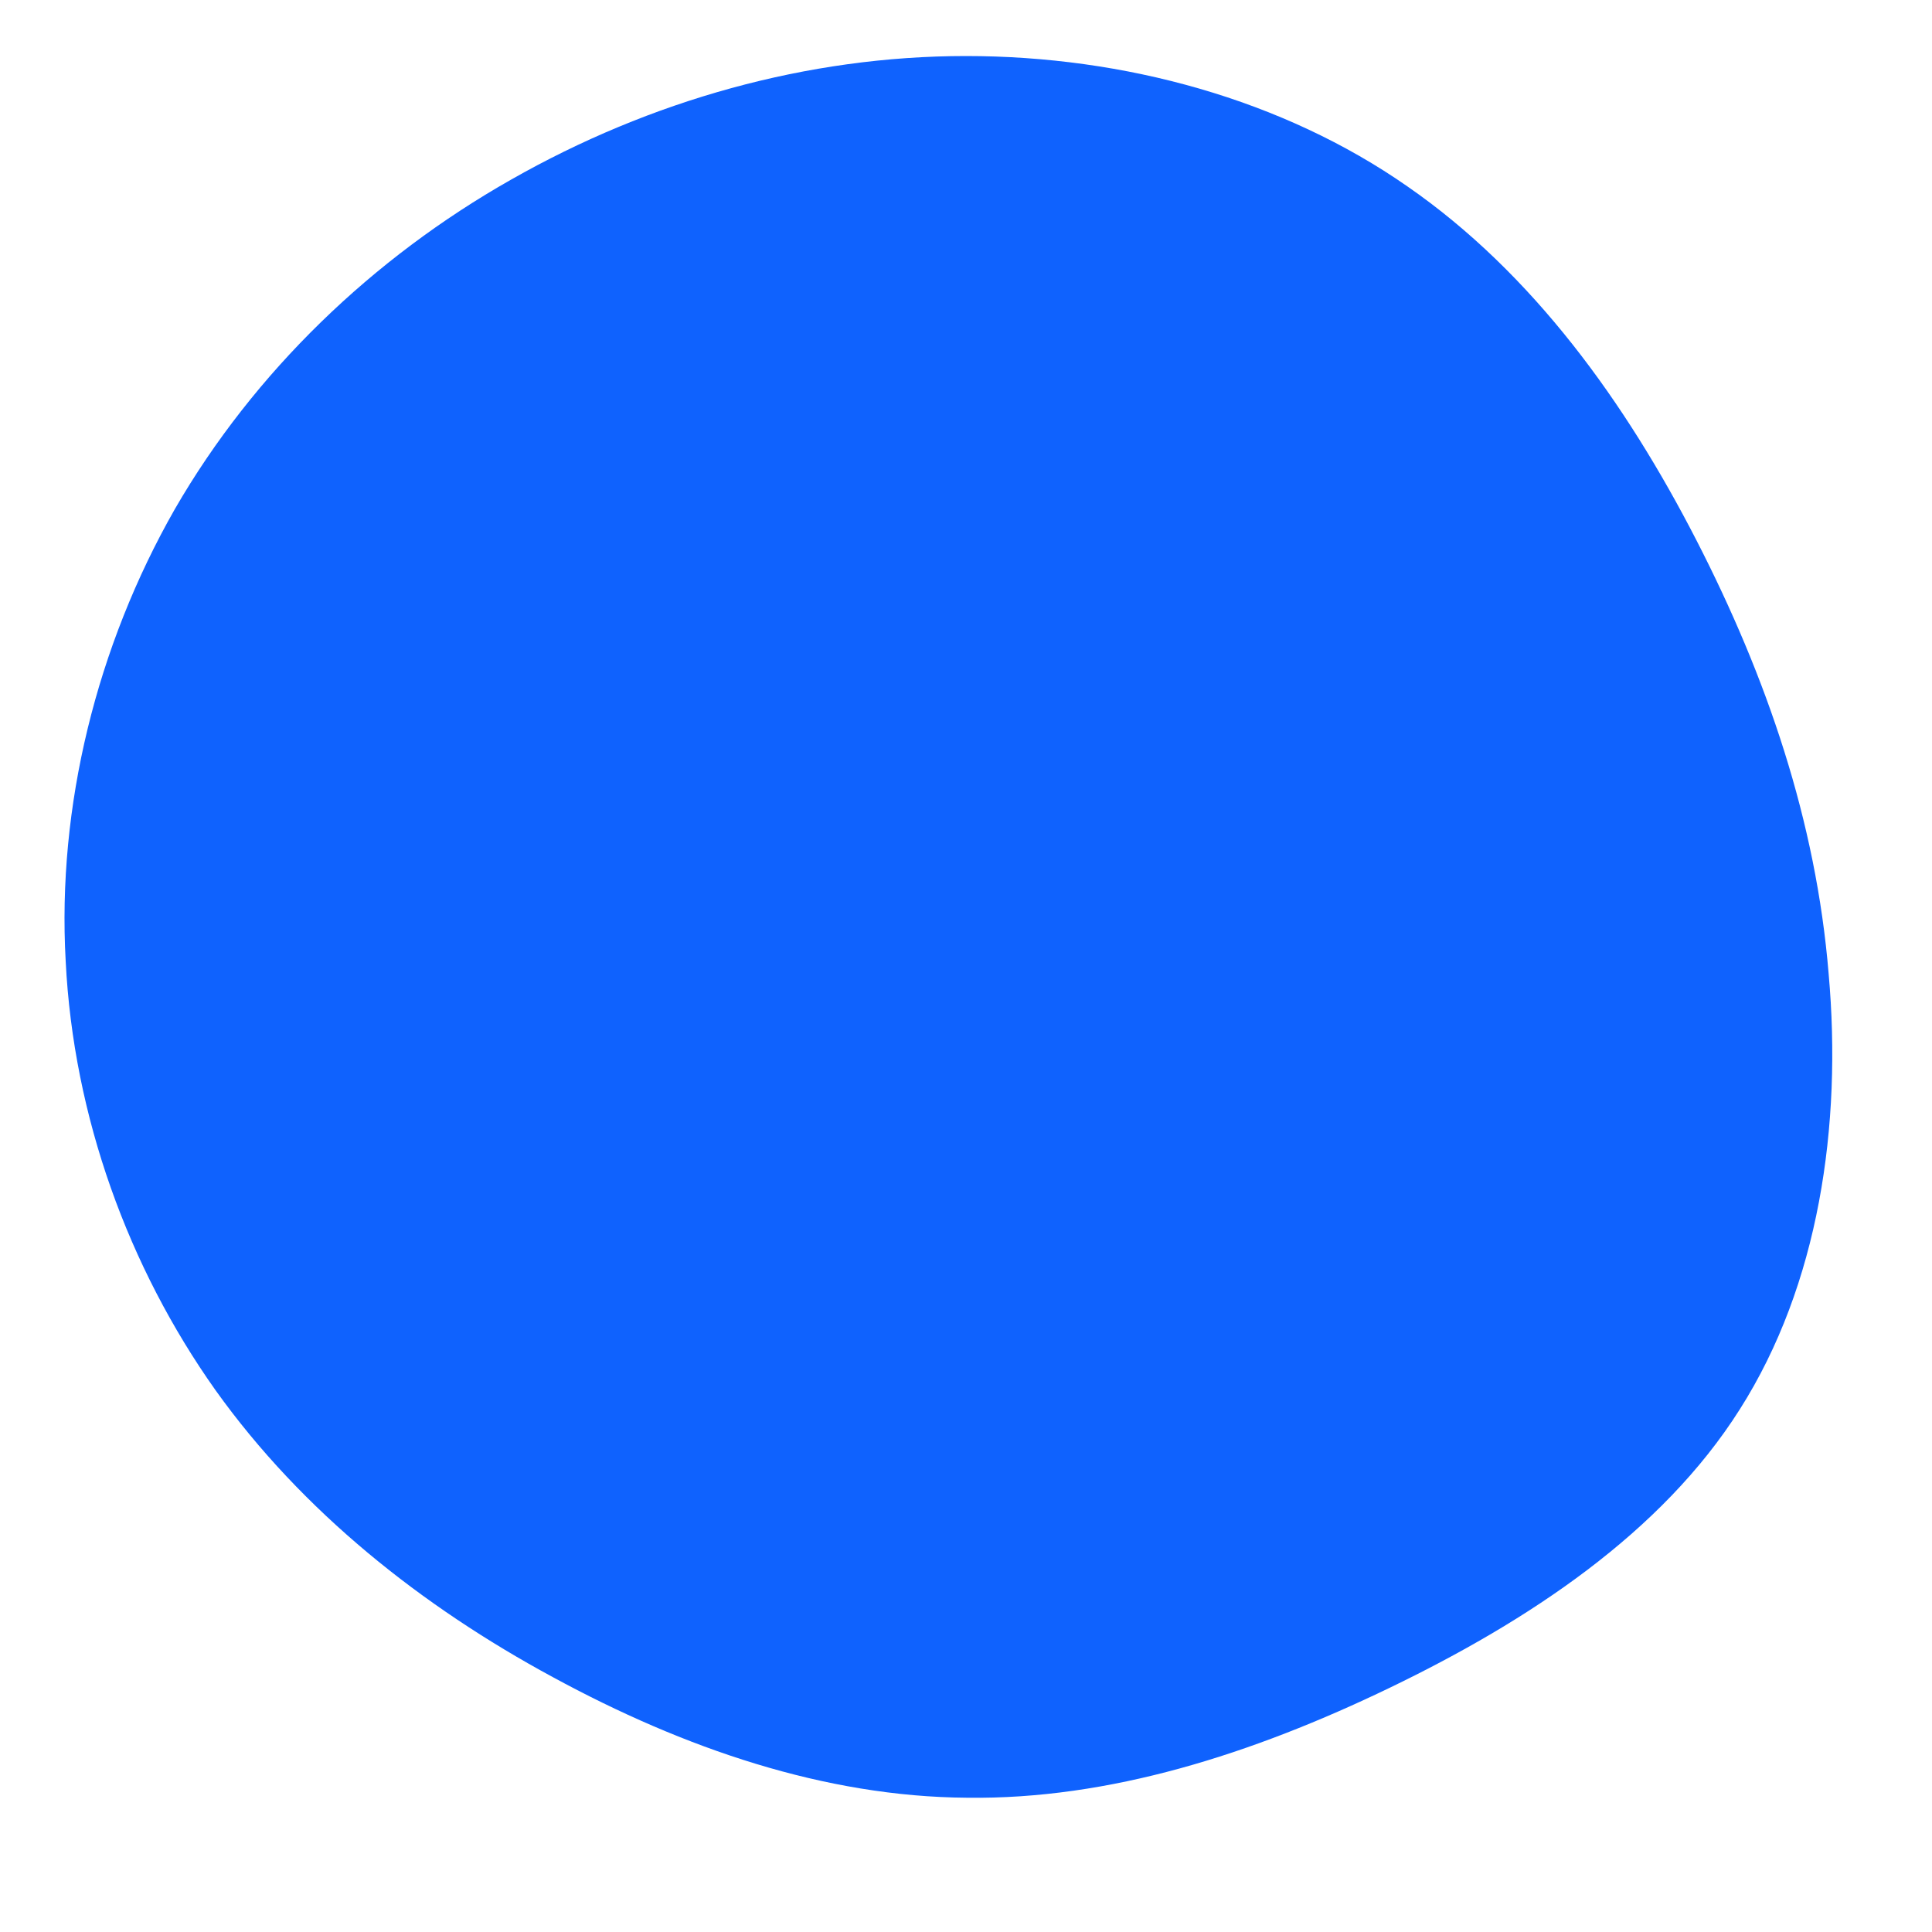
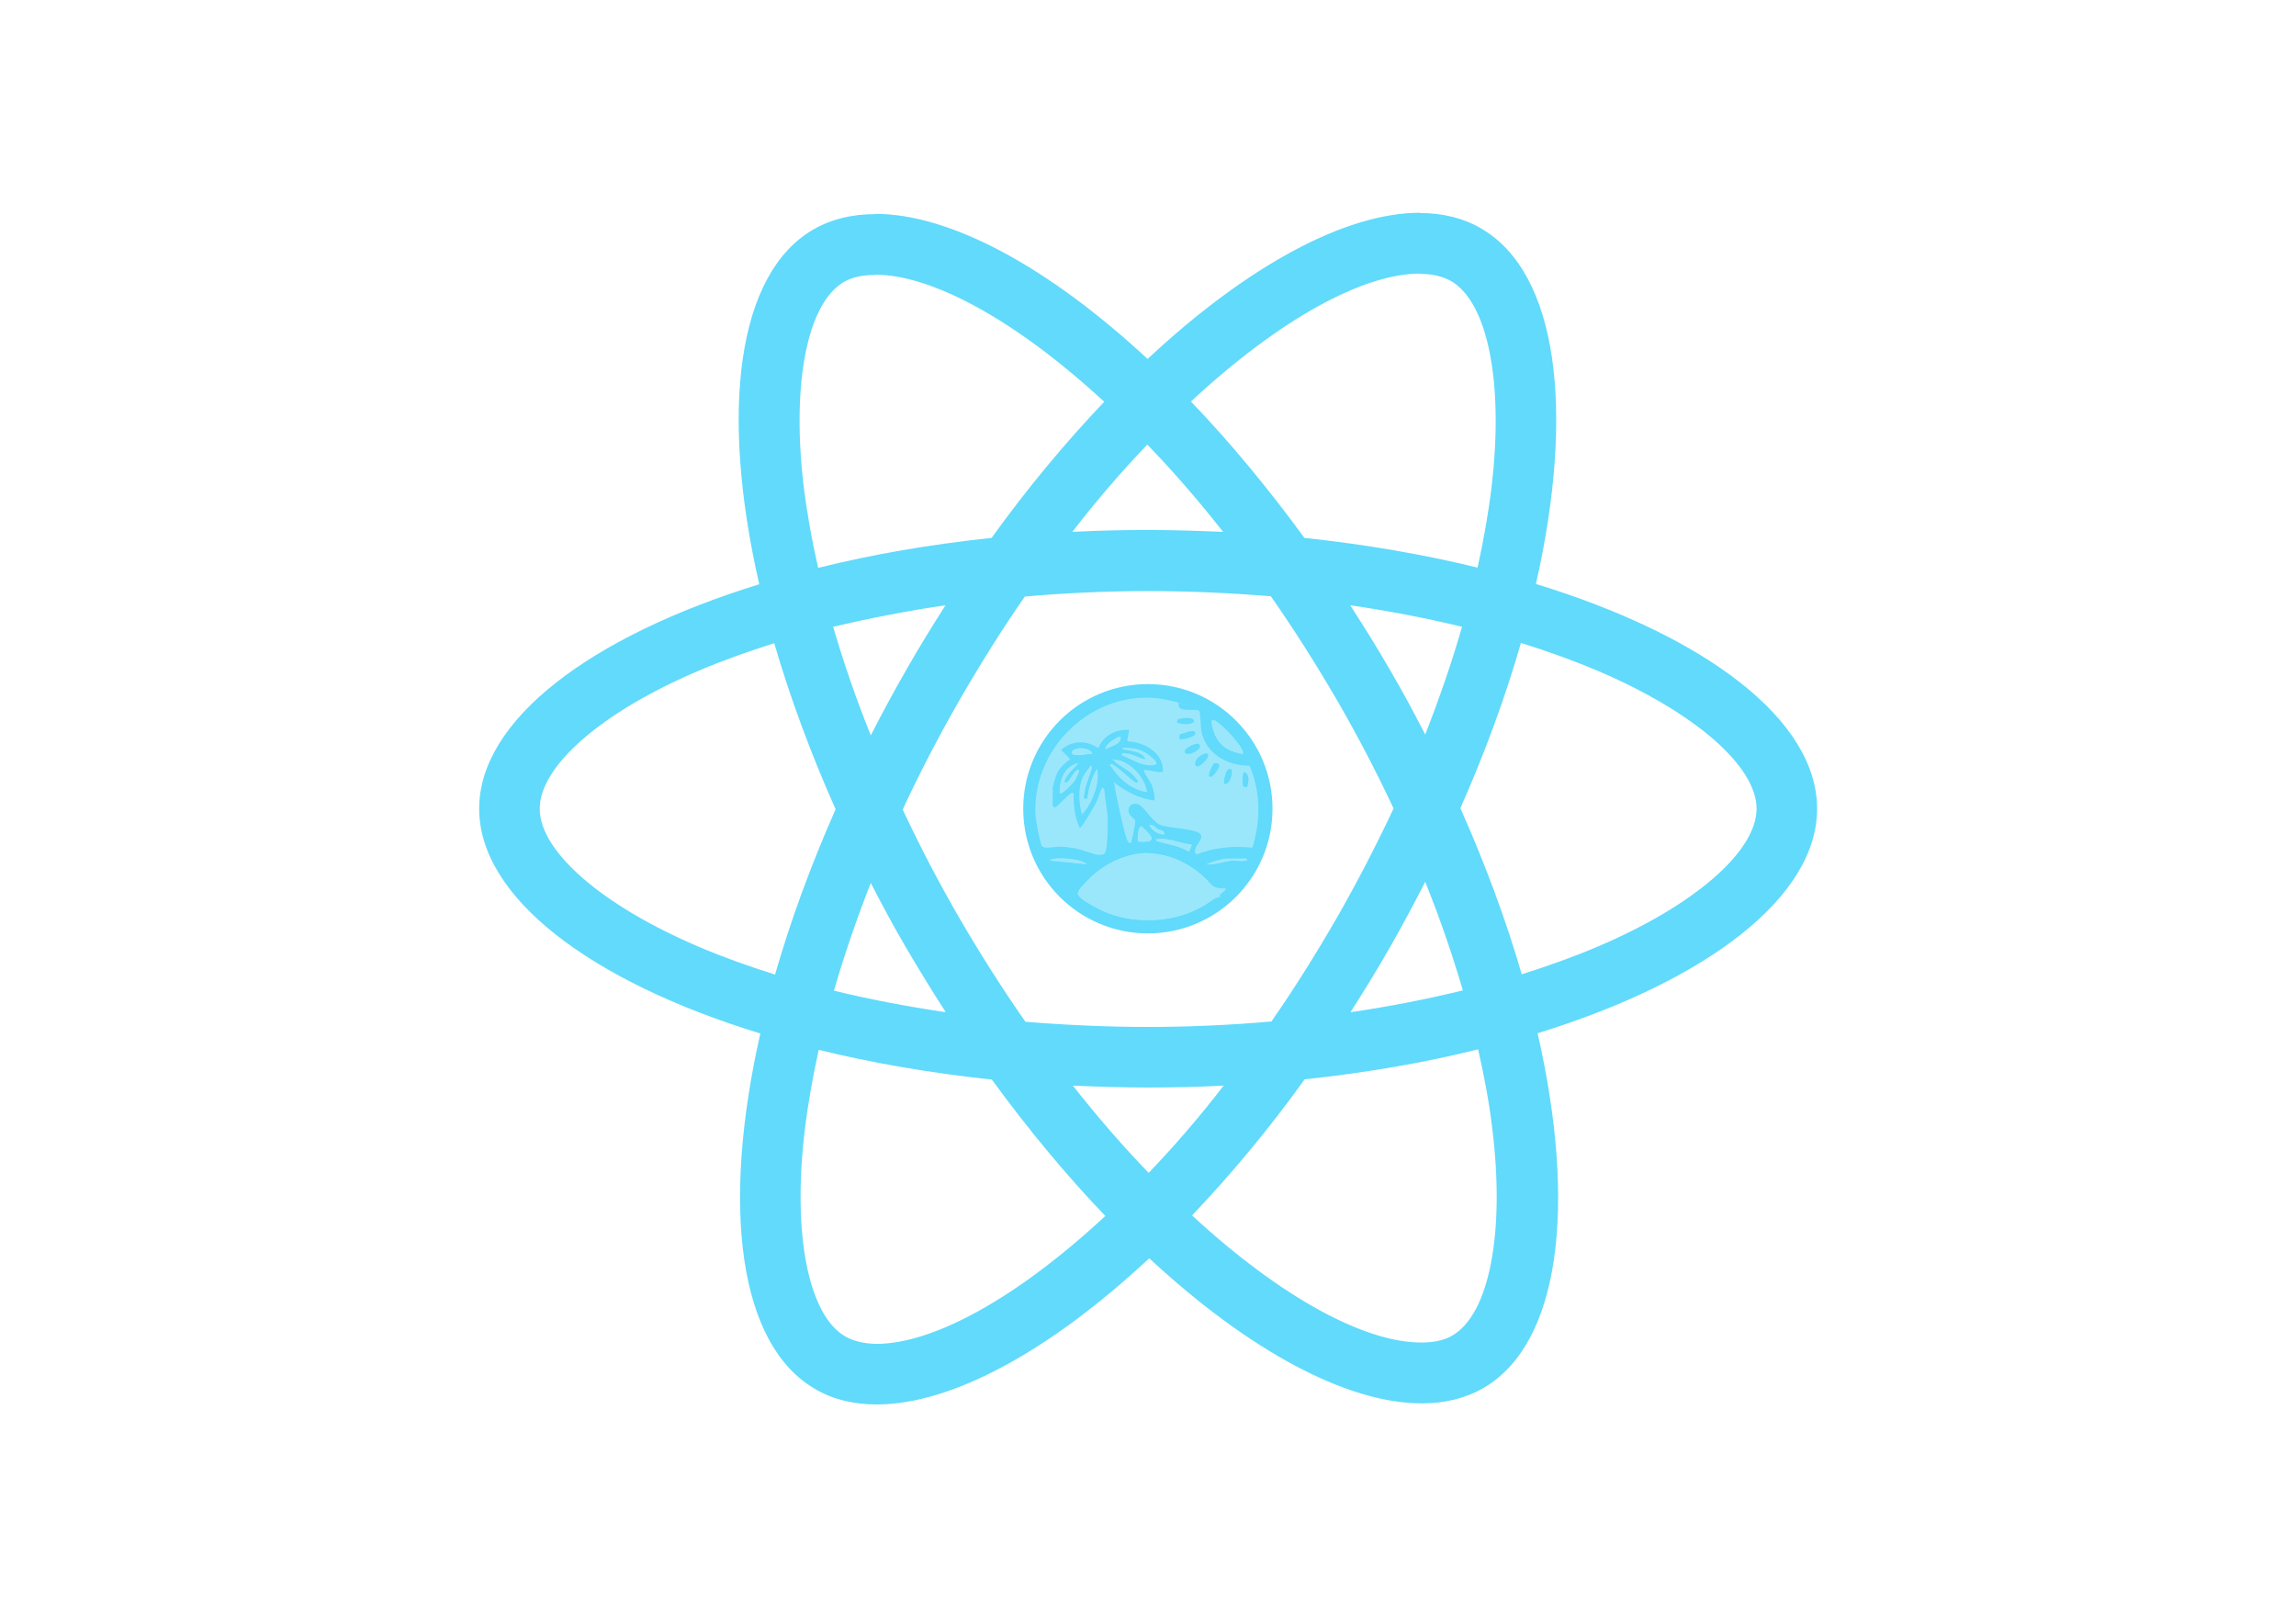
- <svg xmlns="http://www.w3.org/2000/svg" viewBox="0 0 200 200">
-   <path fill="#0F62FE" d="M45.7,-80.7C58.7,-71.7,68.3,-58.3,75.6,-44.1C82.9,-29.9,88,-15,89.3,0.8C90.7,16.5,88.3,33,80.1,45.9C72,58.7,58.2,67.8,43.9,74.7C29.6,81.6,14.8,86.3,0.1,86.1C-14.6,86,-29.2,81,-42.8,73.6C-56.3,66.3,-68.7,56.5,-77.7,43.9C-86.7,31.2,-92.4,15.6,-93.2,-0.5C-94.1,-16.5,-90,-33.1,-81.9,-47.3C-73.7,-61.5,-61.4,-73.3,-47.1,-81.4C-32.7,-89.6,-16.4,-94.2,0,-94.2C16.4,-94.2,32.8,-89.7,45.7,-80.7Z" transform="translate(100 100)" />
+ <svg xmlns="http://www.w3.org/2000/svg" id="Layer_1" version="1.1" viewBox="0 0 841.9 595.3">
+   <defs>
+     <style>
+       .st0 {
+         fill: #9ae7fc;
+       }
+ 
+       .st1 {
+         fill: #61dafb;
+       }
+     </style>
+   </defs>
+   <g>
+     <path class="st1" d="M666.3,296.5c0-32.5-40.7-63.3-103.1-82.4,14.4-63.6,8-114.2-20.2-130.4-6.5-3.8-14.1-5.6-22.4-5.6v22.3c4.6,0,8.3.9,11.4,2.6,13.6,7.8,19.5,37.5,14.9,75.7-1.1,9.4-2.9,19.3-5.1,29.4-19.6-4.8-41-8.5-63.5-10.9-13.5-18.5-27.5-35.3-41.6-50,32.6-30.3,63.2-46.9,84-46.9v-22.3c-27.5,0-63.5,19.6-99.9,53.6-36.4-33.8-72.4-53.2-99.9-53.2v22.3c20.7,0,51.4,16.5,84,46.6-14,14.7-28,31.4-41.3,49.9-22.6,2.4-44,6.1-63.6,11-2.3-10-4-19.7-5.2-29-4.7-38.2,1.1-67.9,14.6-75.8,3-1.8,6.9-2.6,11.5-2.6v-22.3c-8.4,0-16,1.8-22.6,5.6-28.1,16.2-34.4,66.7-19.9,130.1-62.2,19.2-102.7,49.9-102.7,82.3s40.7,63.3,103.1,82.4c-14.4,63.6-8,114.2,20.2,130.4,6.5,3.8,14.1,5.6,22.5,5.6,27.5,0,63.5-19.6,99.9-53.6,36.4,33.8,72.4,53.2,99.9,53.2,8.4,0,16-1.8,22.6-5.6,28.1-16.2,34.4-66.7,19.9-130.1,62-19.1,102.5-49.9,102.5-82.3zm-130.2-66.7c-3.7,12.9-8.3,26.2-13.5,39.5-4.1-8-8.4-16-13.1-24-4.6-8-9.5-15.8-14.4-23.4,14.2,2.1,27.9,4.7,41,7.9zm-45.8,106.5c-7.8,13.5-15.8,26.3-24.1,38.2-14.9,1.3-30,2-45.2,2s-30.2-.7-45-1.9c-8.3-11.9-16.4-24.6-24.2-38-7.6-13.1-14.5-26.4-20.8-39.8,6.2-13.4,13.2-26.8,20.7-39.9,7.8-13.5,15.8-26.3,24.1-38.2,14.9-1.3,30-2,45.2-2s30.2.7,45,1.9c8.3,11.9,16.4,24.6,24.2,38,7.6,13.1,14.5,26.4,20.8,39.8-6.3,13.4-13.2,26.8-20.7,39.9zm32.3-13c5.4,13.4,10,26.8,13.8,39.8-13.1,3.2-26.9,5.9-41.2,8,4.9-7.7,9.8-15.6,14.4-23.7,4.6-8,8.9-16.1,13-24.1zm-101.4,106.7c-9.3-9.6-18.6-20.3-27.8-32,9,.4,18.2.7,27.5.7s18.7-.2,27.8-.7c-9,11.7-18.3,22.4-27.5,32zm-74.4-58.9c-14.2-2.1-27.9-4.7-41-7.9,3.7-12.9,8.3-26.2,13.5-39.5,4.1,8,8.4,16,13.1,24s9.5,15.8,14.4,23.4zm73.9-208.1c9.3,9.6,18.6,20.3,27.8,32-9-.4-18.2-.7-27.5-.7s-18.7.2-27.8.7c9-11.7,18.3-22.4,27.5-32zm-74,58.9c-4.9,7.7-9.8,15.6-14.4,23.7-4.6,8-8.9,16-13,24-5.4-13.4-10-26.8-13.8-39.8,13.1-3.1,26.9-5.8,41.2-7.9zm-90.5,125.2c-35.4-15.1-58.3-34.9-58.3-50.6s22.9-35.6,58.3-50.6c8.6-3.7,18-7,27.7-10.1,5.7,19.6,13.2,40,22.5,60.9-9.2,20.8-16.6,41.1-22.2,60.6-9.9-3.1-19.3-6.5-28-10.2zm53.8,142.9c-13.6-7.8-19.5-37.5-14.9-75.7,1.1-9.4,2.9-19.3,5.1-29.4,19.6,4.8,41,8.5,63.5,10.9,13.5,18.5,27.5,35.3,41.6,50-32.6,30.3-63.2,46.9-84,46.9-4.5-.1-8.3-1-11.3-2.7zm237.2-76.2c4.7,38.2-1.1,67.9-14.6,75.8-3,1.8-6.9,2.6-11.5,2.6-20.7,0-51.4-16.5-84-46.6,14-14.7,28-31.4,41.3-49.9,22.6-2.4,44-6.1,63.6-11,2.3,10.1,4.1,19.8,5.2,29.1zm38.5-66.7c-8.6,3.7-18,7-27.7,10.1-5.7-19.6-13.2-40-22.5-60.9,9.2-20.8,16.6-41.1,22.2-60.6,9.9,3.1,19.3,6.5,28.1,10.2,35.4,15.1,58.3,34.9,58.3,50.6,0,15.7-23,35.6-58.4,50.6zm-264.9-268.7z" />
+     <circle class="st1" cx="420.9" cy="296.5" r="45.7" />
+     <path class="st1" d="M520.5,78.1" />
+   </g>
+   <circle class="st0" cx="420.8" cy="296.6" r="43" />
+   <path class="st1" d="M466.1,296.6c0,25-20.2,45.2-45.2,45.2s-45.2-20.2-45.2-45.2,20.2-45.2,45.2-45.2,45.2,20.2,45.2,45.2ZM386,295.6v-6.3c0-1.1,1.2-5.1,1.8-6.2,1-1.9,2.9-3.5,4.6-4.7l-3.4-3.4c4-3.6,9.4-3.7,13.7-.7,1.9-4.7,6.6-7.1,11.6-6.7l-.8,4.2c5.9.2,13.1,4.1,13.1,10.8s0,.5-.7.7c-1.7.3-3.4-.4-5-.6s-1.2-.4-1.2.3,2.5,4.1,3,5.5,1,3.5.8,5.3c-5.6-.8-10.5-3.2-14.8-6.7.3,2.6,4.1,21.7,5.3,21.9s.8-.6,1-1.1,1.3-6.3,1.3-6.7c0-1-1.7-1.8-2.2-2.8-1.2-2.7,1.3-4.7,3.7-3.3s5.2,6.2,7.5,7.3,13,1.4,14.8,3.3-2.9,4.6-1.5,7.6c6.7-2.6,13.5-3.3,20.6-2.5,3.1-9.7,3.1-20.3-.9-29.8-7.3,0-14.7-3.6-17.2-10.8-2.5-7.2-.7-8.6-1.3-9.3-.8-1-6.3.6-7.4-1.5s.3-1.1-.2-1.4-1.9-.6-2.6-.8c-26-6.4-51.3,15.7-49.7,42.1,0,1.6,1.6,10.3,2.4,11.1s4.8,0,6.3,0,3.7.3,5,.5c2.9.4,7.2,2.4,9.4,2.5s2.4-.8,2.7-2.4c.4-2.6.5-7.4.5-10.1s-1-7.8-1.3-11.6c-.9-.2-.7,0-.9.5-.7,1.3-1.1,3.2-1.9,4.8s-5.2,8.7-5.7,9-.7-.5-.8-.8c-1.6-3.5-2-7.9-1.9-11.8-.9-1-5.4,4.9-6.7,5.3l-.8-.4v-.3h-.2ZM455.6,276.4c1.1-1.2-6-8.9-7.2-10-3-2.7-5.4-4.5-3.5,1.4s5.7,7.8,10.6,8.5h.1ZM410.9,270.1c-.4-.5-6.1,2.9-5.5,4.6,1.9-1.3,5.9-1.7,5.5-4.6ZM400.4,276.4c-.3-2.4-6.3-2.7-7.2-1s1.6,1.4,1.9,1.4c1.8.3,3.5-.6,5.2-.4h.1ZM411.3,276.8c3.8,1.3,6.6,3.6,10.9,3.7s0-3-1.2-3.9c-2.2-1.7-5.1-2.4-7.8-2.4s-1.6-.3-1.4.4c2.8.6,7.3.7,8.4,3.8-2.3-.3-3.9-1.6-6.2-2s-2.5-.5-2.6.3h0ZM420.6,290.3c-.8-5.1-5.7-10.8-10.9-11.6s-1.3-.4-.8.5,4.7,3.2,5.7,4,4.5,4.2,2.1,3.8-8.4-7.8-9.4-6.7c.2.9,1.1,1.9,1.7,2.7,3,3.8,6.9,6.8,11.8,7.4h-.2ZM395.3,279.8c-5,1.1-6.9,6.3-6.7,11,.7.8,5-3.8,5.4-4.5s2.7-4.6,1.1-4-2.9,4.4-4.2,4.6.2-2.1.4-2.5c1.1-1.6,2.9-3.1,4-4.6h0ZM400.4,281.5c-.4-.5-2,1.3-2.3,1.7-2.9,3.9-2.6,10.2-1.5,14.8.8.2.8-.3,1.2-.7,3-3.8,5.5-10.5,4.5-15.4-2.1,3.1-3.1,7.3-3.6,11h-1.3c0-4,1.9-7.7,3-11.4h0ZM426.9,305.9c0-1.7-1.7-1.4-2.5-1.9s-1.3-1.9-3-1.4c1.3,2.1,3,3.2,5.5,3.4h0ZM417.2,308.5c7.6.7,5.5-1.9,1.4-5.5-1.3-.3-1.5,4.5-1.4,5.5ZM437,309.7c-3.5-.3-7.8-2-11.2-2.1s-1.3,0-1.9.7c4,1.3,8.4,1.7,12.1,4l1-2.5h0ZM420.5,312.8c-7.3,0-15.1,3.7-20.4,8.8s-4.8,5.3-4.8,6.2c0,1.8,8.6,6.2,10.5,6.8,12.1,4.8,27.5,3.5,38.2-4.2s3.1-2.7,0-6.2c-5.7-6.6-14.7-11.4-23.4-11.3h-.1ZM398.7,316.9c-1.4-1.4-5-1.9-7-2.1s-5.3-.3-6.9.6l13.9,1.4h0ZM456.9,314.8h-7.4c-.9,0-4.9,1.1-6,1.6s-.8.6,0,.5c2.4,0,5.1-1,7.6-1.3s3.5.2,5.1,0,1.3-.3.6-.8h0Z" />
+   <path class="st0" d="M386,295.6l.8.4c1.3-.3,5.8-6.2,6.7-5.3,0,3.9.3,8.3,1.9,11.8s0,1.2.8.8,5.1-7.8,5.7-9,1.3-3.5,1.9-4.8,0-.7.9-.5c.3,3.8,1.2,7.8,1.3,11.6s0,7.5-.5,10.1-1.1,2.4-2.7,2.4-6.5-2.1-9.4-2.5-3.7-.5-5-.5-5.4,1.1-6.3,0-2.2-9.5-2.4-11.1c-1.5-26.4,23.7-48.5,49.7-42.1s2.2.4,2.6.8,0,1,.2,1.4c1.1,2,6.5.5,7.4,1.5s.4,6.9,1.3,9.3c2.5,7.2,10,10.9,17.2,10.8,4,9.4,4,20.1.9,29.8-7.2-.7-13.9,0-20.6,2.5-1.3-3.1,4.1-5.1,1.5-7.6s-11.8-1.9-14.8-3.3-5.4-6.1-7.5-7.3-4.9.6-3.7,3.3,2.1,1.8,2.2,2.8-1,6.2-1.3,6.7-.3,1.3-1,1.1c-1.1-.3-5-19.3-5.3-21.9,4.3,3.5,9.2,5.9,14.8,6.7.2-1.9-.3-3.5-.8-5.3s-3-5.1-3-5.5c0-.8.9-.3,1.2-.3,1.6,0,3.3.8,5,.6s.7.3.7-.7c0-6.6-7.2-10.6-13.1-10.8l.8-4.2c-5.1-.3-9.6,2-11.6,6.7-4.3-3-9.8-3-13.7.7l3.4,3.4c-1.8,1.3-3.5,2.8-4.6,4.7s-1.8,5.1-1.8,6.2v6.6h.2ZM431.6,265c7.8,2.1,8.7-3.5.2-1.3l-.2,1.3ZM432.4,270.9c.3.6,6.4-.4,5.8-2.3s-4.6.6-5.7.6l-.2,1.7h.1ZM434.5,276c.8,1.2,5.7-1.8,5.5-2.7-.4-1.9-6.6,1.2-5.5,2.7ZM442.9,276.4c-.9-.9-5,2.8-4.6,4,.6,2.4,5.7-3,4.6-4ZM445.1,279.9c-.3.2-3.1,4.6-1.5,5s3.5-3.4,3.5-4-1.3-1.3-2-.9h0ZM448.9,287.4c2.1.8,3.8-5.1,2.3-5.5-1.9-.6-2.6,5.1-2.3,5.5ZM457.3,288.6c.5-1.7,1.1-4.7-1-5.5-1,.3-.6,3.9-.6,4.8l.3.5,1.3.2h0Z" />
+   <path class="st0" d="M455.6,276.4c-5-.8-9.1-3.6-10.6-8.5s.5-4,3.5-1.4,8.3,8.7,7.2,10h-.1Z" />
+   <path class="st0" d="M420.6,290.3c-4.9-.6-8.9-3.6-11.8-7.4s-1.5-1.8-1.7-2.7c1-1,8.5,6.6,9.4,6.7,2.4.4-1.8-3.5-2.1-3.8-1-.8-5.4-3.5-5.7-4-.4-.8.5-.5.8-.5,5.2.8,10.1,6.6,10.9,11.6h.2Z" />
+   <path class="st0" d="M400.4,281.5c-1.1,3.7-3,7.3-3,11.4h1.3c.5-3.7,1.5-7.8,3.6-11,1,4.8-1.5,11.6-4.5,15.4s-.4.8-1.2.7c-1.1-4.5-1.3-10.8,1.5-14.8s1.9-2.2,2.3-1.7h0Z" />
+   <path class="st0" d="M411.3,276.8c0-.8,2.1-.4,2.6-.3,2.4.4,4,1.7,6.2,2-1.2-3.1-5.7-3.2-8.4-3.8,0-.8.9-.4,1.4-.4,2.8,0,5.6.7,7.8,2.4,2.2,1.7,4,4,1.2,3.9-4.3,0-7.1-2.4-10.9-3.7h0Z" />
+   <path class="st0" d="M395.3,279.8c-1.1,1.6-3,3-4,4.6s-1.9,2.8-.4,2.5,2.8-4,4.2-4.6-.9,3.6-1.1,4c-.4.7-4.7,5.2-5.4,4.5-.2-4.6,1.8-9.9,6.7-11h0Z" />
+   <path class="st0" d="M437,309.7l-1,2.5c-3.6-2.3-8-2.8-12.1-4,.5-.7,1.1-.7,1.9-.7,3.4,0,7.8,1.8,11.2,2.1h0Z" />
+   <path class="st0" d="M417.2,308.5c0-1,0-5.8,1.4-5.5,4,3.5,6.1,6.2-1.4,5.5Z" />
+   <path class="st0" d="M400.4,276.4c-1.8-.3-3.5.7-5.2.4s-2.3-.8-1.9-1.4c.8-1.6,6.9-1.4,7.2,1h-.1Z" />
+   <path class="st0" d="M410.9,270.1c.4,3-3.6,3.3-5.5,4.6-.6-1.8,5-5.1,5.5-4.6Z" />
+   <path class="st0" d="M426.9,305.9c-2.5-.2-4.1-1.3-5.5-3.4,1.7-.4,2,.8,3,1.4s2.6.3,2.5,1.9h0Z" />
+   <path class="st1" d="M432.4,270.9l.2-1.7c1.1,0,5.1-2.2,5.7-.6s-5.5,2.9-5.8,2.3h-.1Z" />
+   <path class="st1" d="M431.6,265l.2-1.3c8.4-2.1,7.7,3.4-.2,1.3Z" />
+   <path class="st1" d="M434.5,276c-1.1-1.5,5.1-4.6,5.5-2.7s-4.6,4-5.5,2.7Z" />
+   <path class="st1" d="M442.9,276.4c1.1,1.1-4,6.4-4.6,4s3.7-4.9,4.6-4Z" />
+   <path class="st1" d="M445.1,279.9c.7-.4,2.1,0,2,.9s-2.4,4.4-3.5,4,1.3-4.8,1.5-5h0Z" />
+   <path class="st1" d="M448.9,287.4c-.3-.3.4-6.1,2.3-5.5,1.4.4-.2,6.2-2.3,5.5Z" />
+   <path class="st1" d="M457.3,288.6l-1.3-.2-.3-.5c0-.9-.4-4.6.6-4.8,2.1.8,1.5,3.8,1,5.5h0Z" />
+   <path class="st0" d="M420.5,312.8c8.9,0,17.9,4.7,23.4,11.3,5.6,6.6,3.8,3.5,0,6.2-10.7,7.7-26.1,9-38.2,4.2-1.9-.8-10.5-5.1-10.5-6.8s4-5.3,4.8-6.2c5.3-5,13.1-8.6,20.4-8.8h.1Z" />
+   <path class="st0" d="M398.7,316.9l-13.9-1.4c1.7-1,5-.8,6.9-.6s5.6.7,7,2.1h0Z" />
+   <path class="st0" d="M456.9,314.8c.7.5,0,.8-.6.8-1.6.2-3.5-.2-5.1,0-2.4.3-5.2,1.2-7.6,1.3s-1.1,0,0-.5,5.1-1.6,6-1.6h7.4,0Z" />
</svg>
